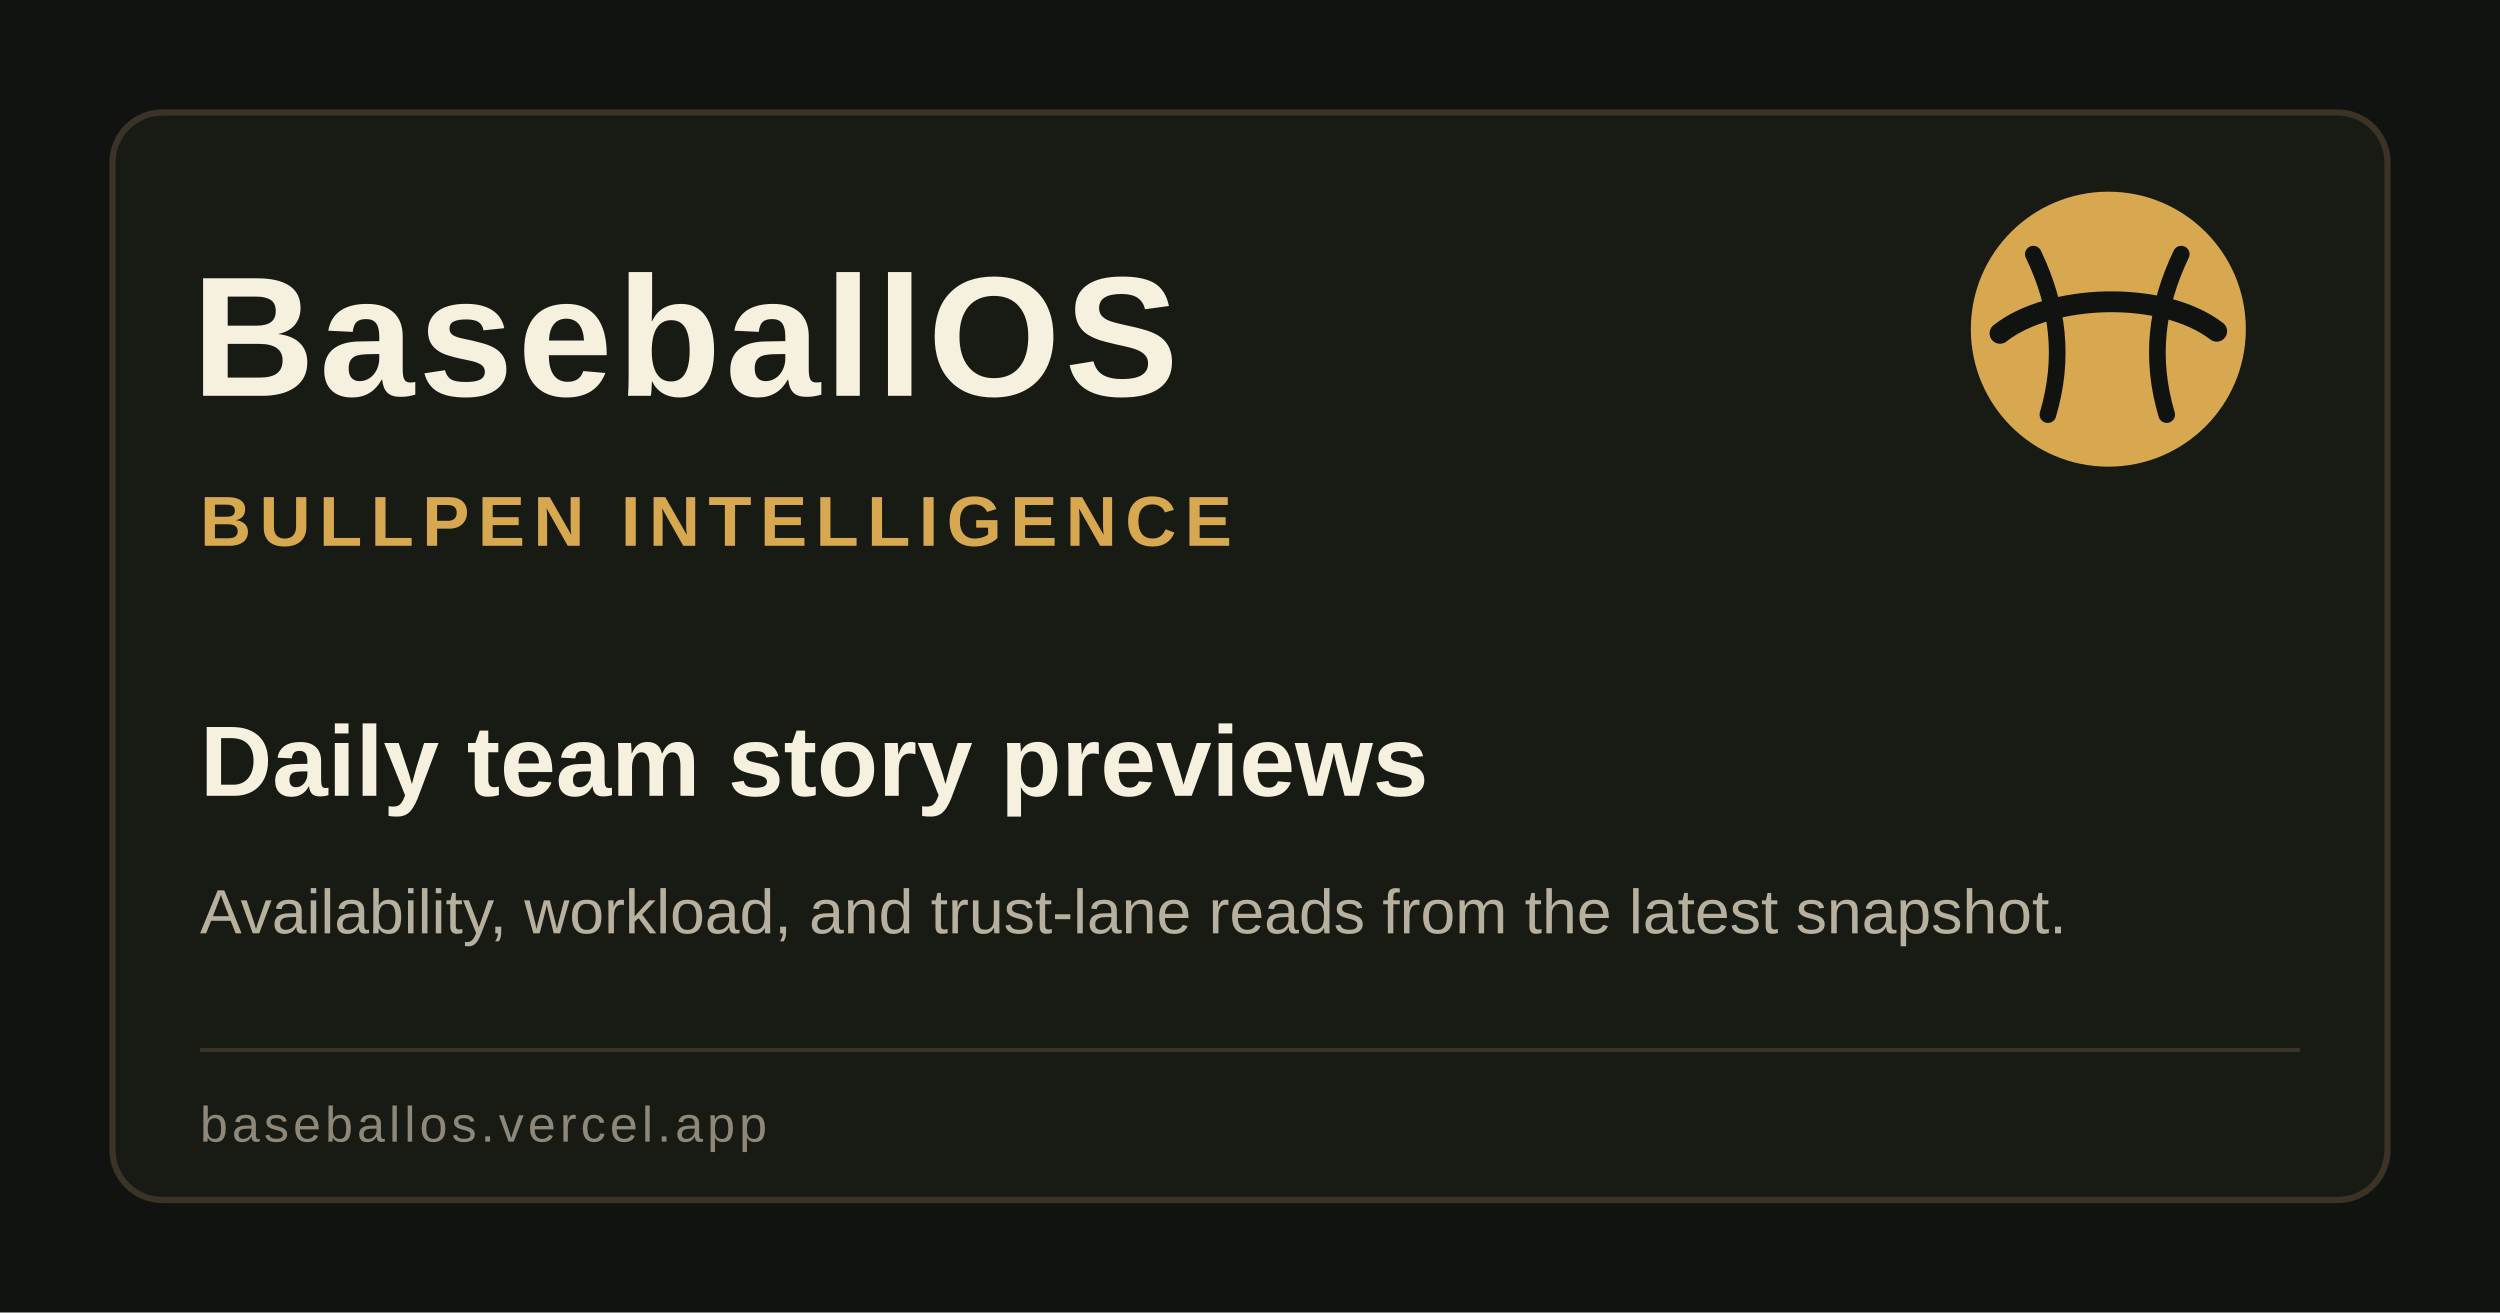
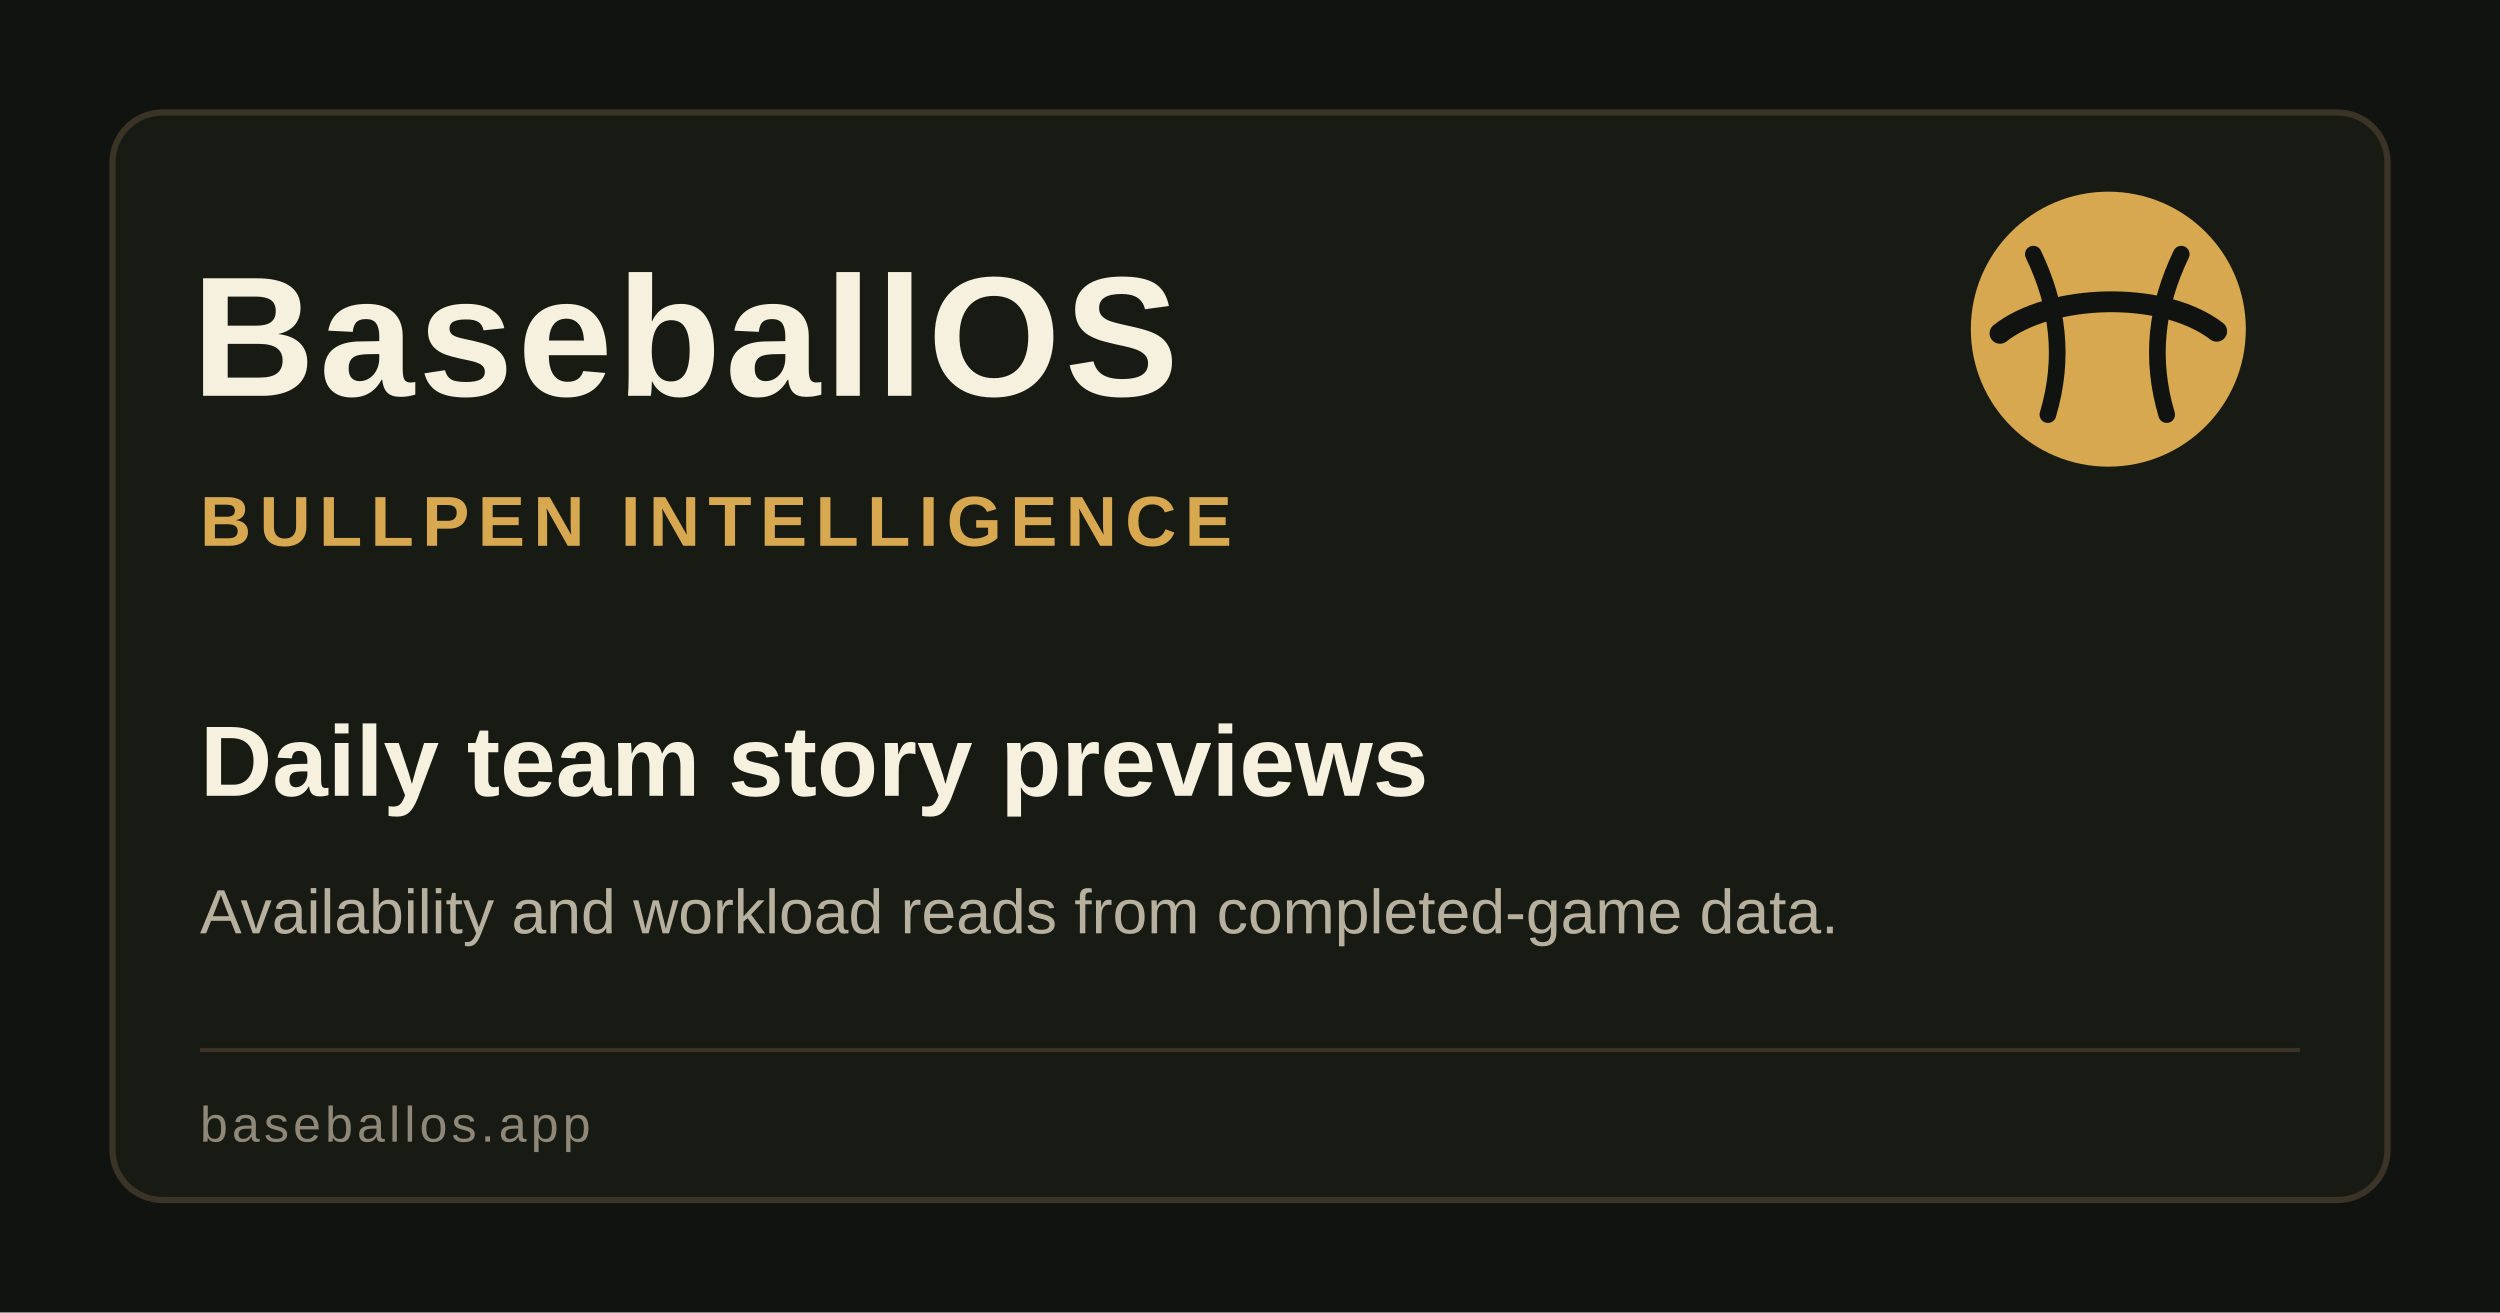
<svg xmlns="http://www.w3.org/2000/svg" width="1200" height="630" viewBox="0 0 1200 630" role="img" aria-labelledby="title desc">
  <rect width="1200" height="630" fill="#10130f" />
  <rect x="54" y="54" width="1092" height="522" rx="24" fill="#171b14" stroke="#3a3326" stroke-width="3" />
  <circle cx="1012" cy="158" r="66" fill="#d7a84f" />
  <path d="M960 160c24-19 78-21 104-1" fill="none" stroke="#10130f" stroke-width="10" stroke-linecap="round" />
  <path d="M976 122c12 25 15 50 7 77M1047 122c-12 25-15 50-7 77" fill="none" stroke="#10130f" stroke-width="8" stroke-linecap="round" />
  <text x="92" y="190" fill="#f6f0df" font-family="Arial, Helvetica, sans-serif" font-size="82" font-weight="800" letter-spacing="2">BaseballOS</text>
  <text x="96" y="262" fill="#d7a84f" font-family="Arial, Helvetica, sans-serif" font-size="34" font-weight="700" letter-spacing="4">BULLPEN INTELLIGENCE</text>
  <text x="96" y="382" fill="#f6f0df" font-family="Arial, Helvetica, sans-serif" font-size="48" font-weight="700">Daily team story previews</text>
-   <text x="96" y="448" fill="#b8b09e" font-family="Arial, Helvetica, sans-serif" font-size="30">Availability, workload, and trust-lane reads from the latest snapshot.</text>
+   <text x="96" y="448" fill="#b8b09e" font-family="Arial, Helvetica, sans-serif" font-size="30">Availability and workload reads from completed-game data.</text>
  <line x1="96" y1="504" x2="1104" y2="504" stroke="#3a3326" stroke-width="2" />
-   <text x="96" y="548" fill="#8f8777" font-family="Arial, Helvetica, sans-serif" font-size="24" letter-spacing="2">baseballos.vercel.app</text>
+   <text x="96" y="548" fill="#8f8777" font-family="Arial, Helvetica, sans-serif" font-size="24" letter-spacing="2">baseballos.app</text>
</svg>
